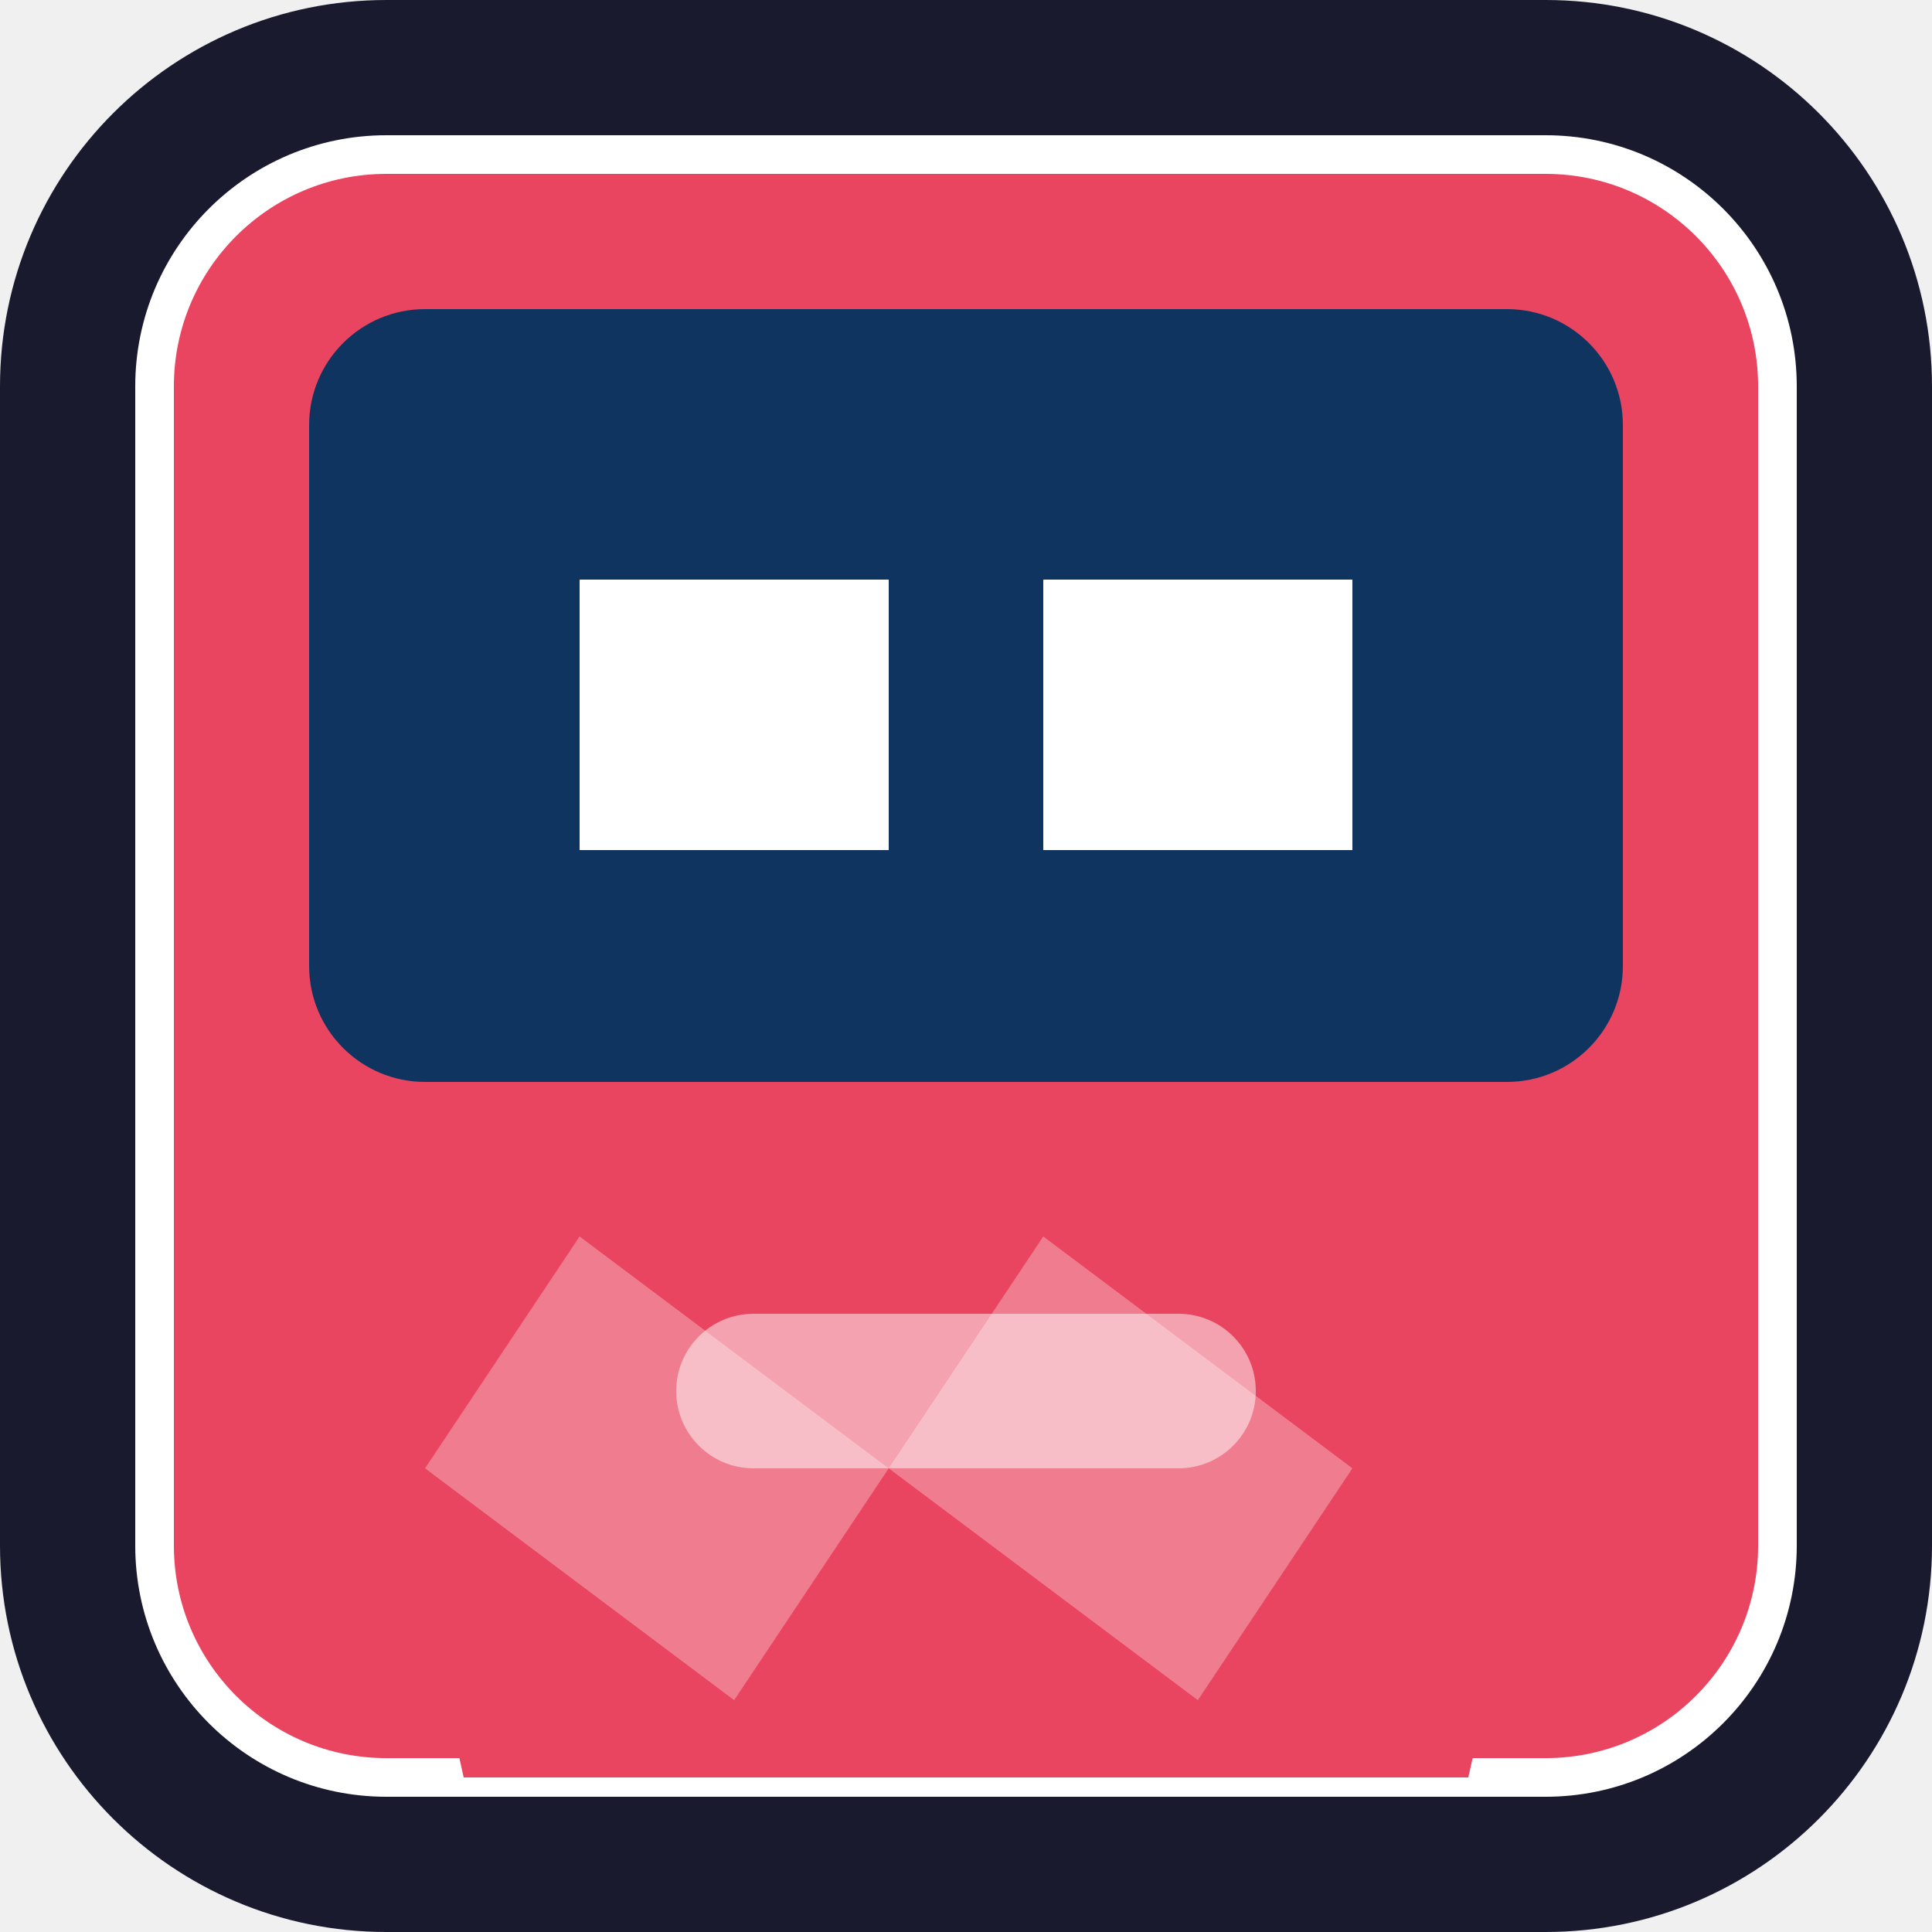
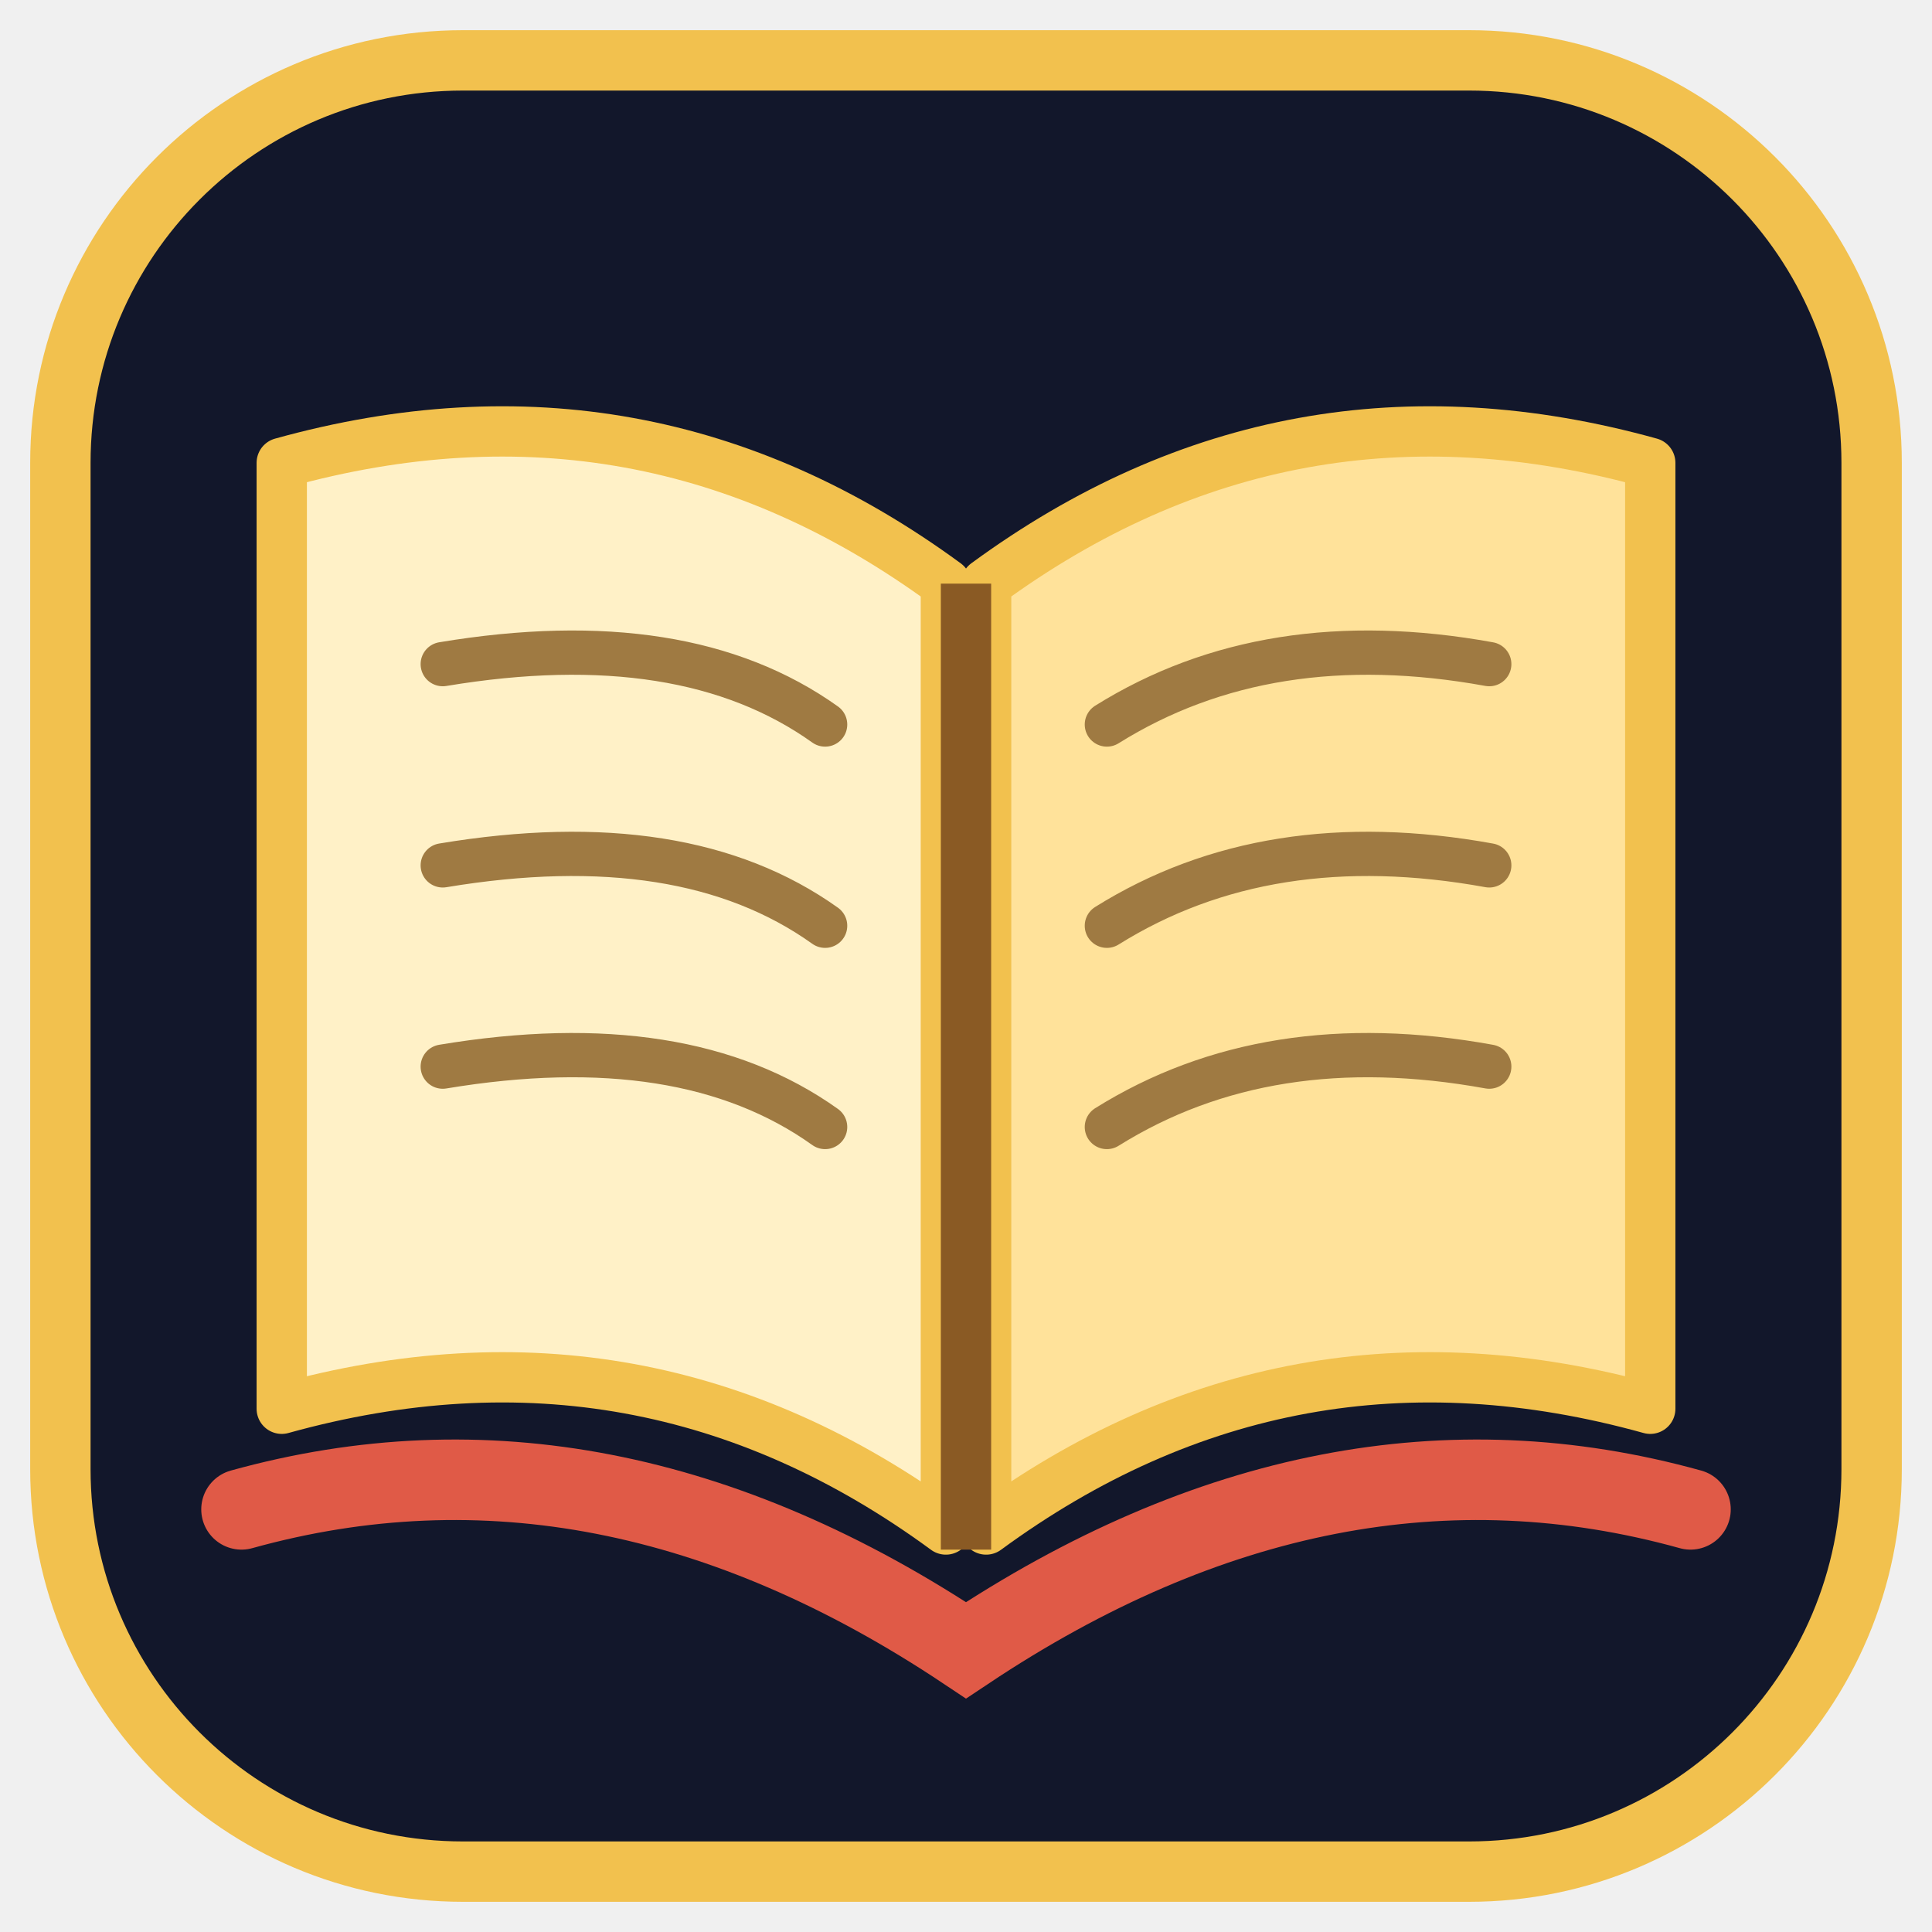
- <svg xmlns="http://www.w3.org/2000/svg" viewBox="0 0 100 100" width="100" height="100">
-   <rect width="100" height="100" rx="20" fill="#1a1a2e" />
-   <rect x="8" y="8" width="84" height="84" rx="12" fill="#e94560" stroke="#fff" stroke-width="2" />
-   <rect x="16" y="16" width="68" height="40" rx="6" fill="#0f3460" />
-   <path d="M16 56 L84 56 L76 92 L24 92 Z" fill="#e94560" />
-   <path d="M30 30 H46 V44 H30 Z M54 30 H70 V44 H54 Z" fill="#fff" />
-   <path d="M30 64 L46 76 L38 88 L22 76 Z M54 64 L70 76 L62 88 L46 76 Z" fill="#fff" opacity="0.3" />
-   <rect x="35" y="68" width="30" height="8" rx="4" fill="#fff" opacity="0.5" />
+ <svg xmlns="http://www.w3.org/2000/svg" viewBox="0 0 96 96" role="img" aria-labelledby="title desc">
+   <rect x="3" y="3" width="90" height="90" rx="20" fill="#12172b" stroke="#f2c14e" stroke-width="3" />
+   <path d="M14 23Q32 18 47 29V76Q32 65 14 70Z" fill="#fff1c7" stroke="#f2c14e" stroke-width="2.5" stroke-linejoin="round" />
+   <path d="M82 23Q64 18 49 29V76Q64 65 82 70Z" fill="#ffe29a" stroke="#f2c14e" stroke-width="2.5" stroke-linejoin="round" />
+   <path d="M48 29V77" stroke="#8a5a24" stroke-width="2.5" />
+   <path d="M22 33q12-2 19 3M22 43q12-2 19 3M22 53q12-2 19 3M55 36q8-5 19-3M55 46q8-5 19-3M55 56q8-5 19-3" fill="none" stroke="#9f7a42" stroke-width="2.2" stroke-linecap="round" />
+   <path d="M12 75Q30 70 48 82Q66 70 84 75" fill="none" stroke="#e05a47" stroke-width="4" stroke-linecap="round" />
</svg>
